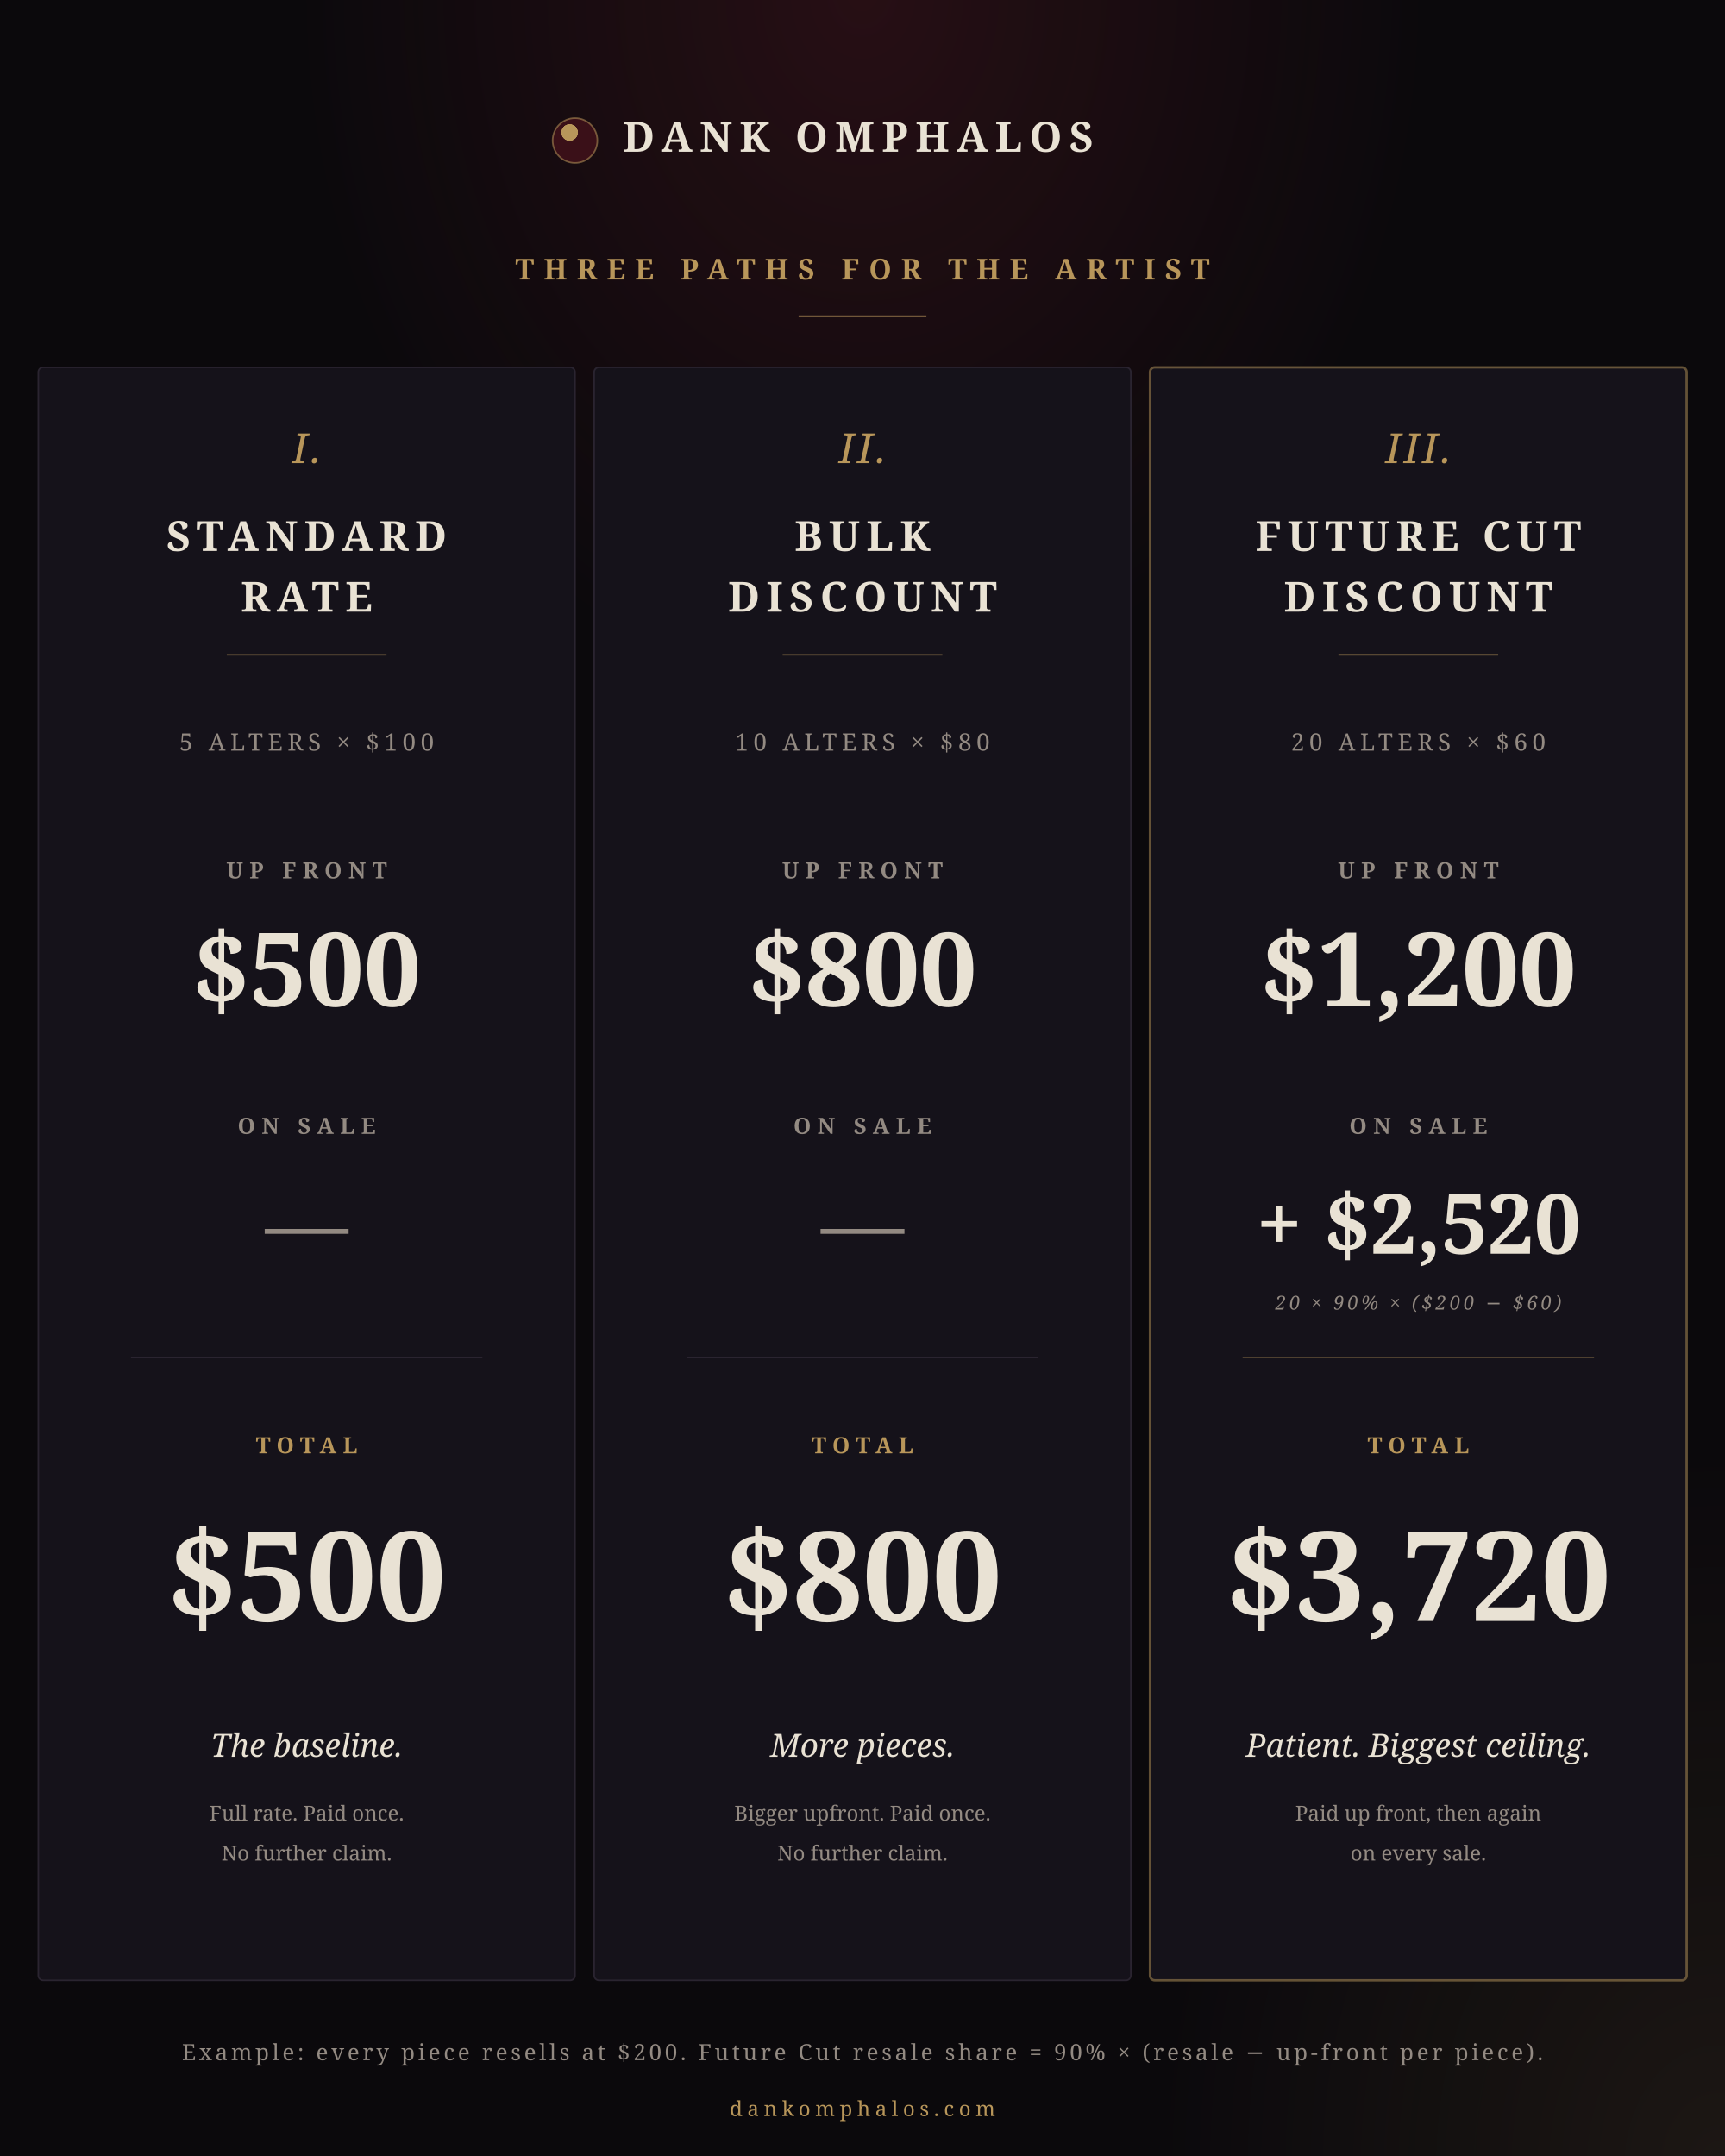
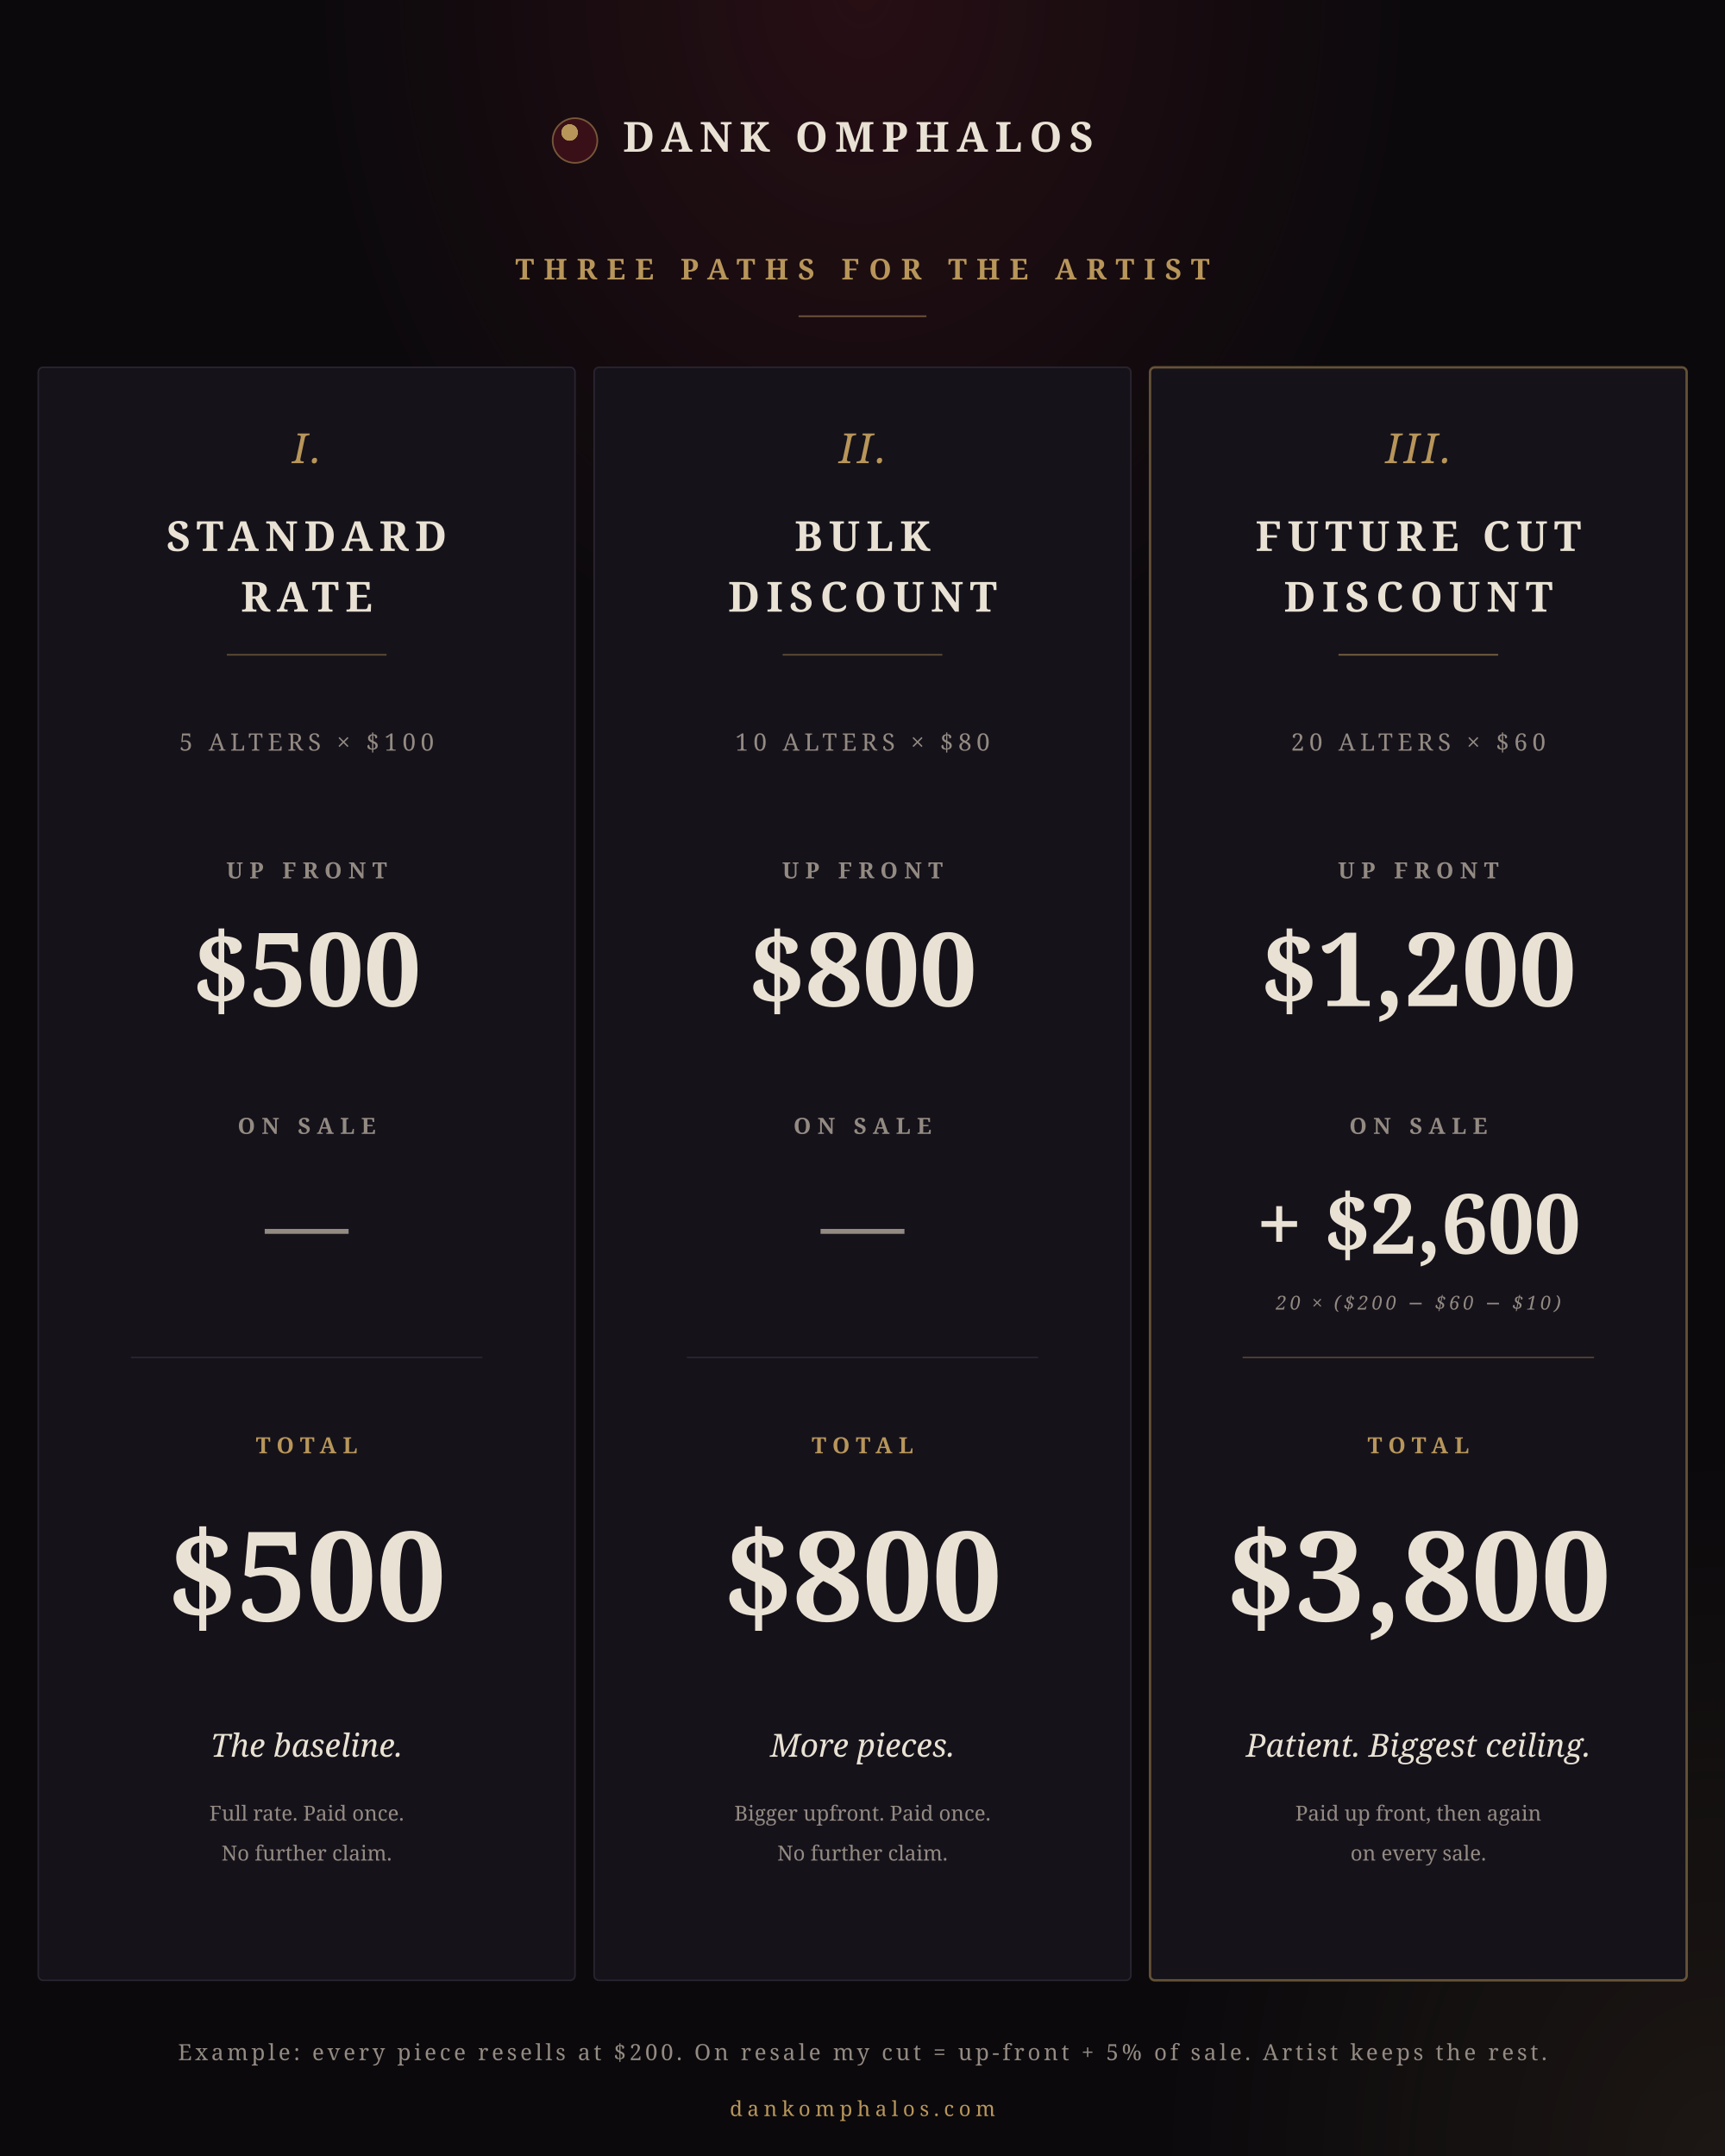
<svg xmlns="http://www.w3.org/2000/svg" viewBox="0 0 1080 1350" role="img" aria-label="Dank Omphalos — Three paths for the artist with example calculations">
  <defs>
    <radialGradient id="topGlow" cx="50%" cy="0%" r="55%">
      <stop offset="0%" stop-color="#8A2433" stop-opacity="0.22" />
      <stop offset="60%" stop-color="#8A2433" stop-opacity="0" />
    </radialGradient>
    <radialGradient id="botGlow" cx="100%" cy="100%" r="55%">
      <stop offset="0%" stop-color="#B8965A" stop-opacity="0.10" />
      <stop offset="60%" stop-color="#B8965A" stop-opacity="0" />
    </radialGradient>
    <radialGradient id="mark" cx="38%" cy="32%" r="60%">
      <stop offset="0%" stop-color="#B8965A" />
      <stop offset="30%" stop-color="#B8965A" />
      <stop offset="32%" stop-color="#3A1018" />
      <stop offset="100%" stop-color="#3A1018" />
    </radialGradient>
  </defs>
  <rect width="1080" height="1350" fill="#0B090C" />
  <rect width="1080" height="1350" fill="url(#topGlow)" />
  <rect width="1080" height="1350" fill="url(#botGlow)" />
  <g transform="translate(540 95)" font-family="Georgia, serif">
    <circle cx="-180" cy="-7" r="14" fill="url(#mark)" stroke="#B8965A" stroke-opacity="0.55" stroke-width="1" />
    <text x="-150" y="0" text-anchor="start" font-size="26" font-weight="700" letter-spacing="4.5" fill="#E9E2D4">DANK OMPHALOS</text>
  </g>
  <text x="540" y="175" text-anchor="middle" font-family="Georgia, serif" font-size="18" letter-spacing="6" fill="#B8965A" font-weight="700">THREE PATHS FOR THE ARTIST</text>
  <line x1="500" y1="198" x2="580" y2="198" stroke="#B8965A" stroke-opacity="0.55" stroke-width="1" />
  <g transform="translate(24 230)" font-family="Georgia, serif">
    <rect width="336" height="1010" fill="#15121A" stroke="#2A2430" stroke-width="1" rx="3" />
    <text x="168" y="60" text-anchor="middle" font-style="italic" font-size="26" fill="#B8965A" letter-spacing="2">I.</text>
    <text x="168" y="115" text-anchor="middle" font-weight="700" font-size="26" fill="#E9E2D4" letter-spacing="4">STANDARD</text>
    <text x="168" y="153" text-anchor="middle" font-weight="700" font-size="26" fill="#E9E2D4" letter-spacing="4">RATE</text>
    <line x1="118" y1="180" x2="218" y2="180" stroke="#B8965A" stroke-opacity="0.45" stroke-width="1" />
    <text x="168" y="240" text-anchor="middle" font-size="15" letter-spacing="3" fill="#938A82">5 ALTERS × $100</text>
    <text x="168" y="320" text-anchor="middle" font-size="14" letter-spacing="4" fill="#938A82" font-weight="600">UP FRONT</text>
    <text x="168" y="400" text-anchor="middle" font-size="64" fill="#E9E2D4" font-weight="600">$500</text>
    <text x="168" y="480" text-anchor="middle" font-size="14" letter-spacing="4" fill="#938A82" font-weight="600">ON SALE</text>
    <text x="168" y="555" text-anchor="middle" font-size="52" fill="#938A82">—</text>
    <line x1="58" y1="620" x2="278" y2="620" stroke="#2A2430" stroke-width="1" />
    <text x="168" y="680" text-anchor="middle" font-size="14" letter-spacing="4" fill="#B8965A" font-weight="700">TOTAL</text>
    <text x="168" y="785" text-anchor="middle" font-size="78" fill="#E9E2D4" font-weight="700">$500</text>
    <text x="168" y="870" text-anchor="middle" font-style="italic" font-size="20" fill="#E9E2D4">The baseline.</text>
    <text x="168" y="910" text-anchor="middle" font-size="13" fill="#938A82">Full rate. Paid once.</text>
    <text x="168" y="935" text-anchor="middle" font-size="13" fill="#938A82">No further claim.</text>
  </g>
  <g transform="translate(372 230)" font-family="Georgia, serif">
    <rect width="336" height="1010" fill="#15121A" stroke="#2A2430" stroke-width="1" rx="3" />
    <text x="168" y="60" text-anchor="middle" font-style="italic" font-size="26" fill="#B8965A" letter-spacing="2">II.</text>
    <text x="168" y="115" text-anchor="middle" font-weight="700" font-size="26" fill="#E9E2D4" letter-spacing="4">BULK</text>
    <text x="168" y="153" text-anchor="middle" font-weight="700" font-size="26" fill="#E9E2D4" letter-spacing="4">DISCOUNT</text>
    <line x1="118" y1="180" x2="218" y2="180" stroke="#B8965A" stroke-opacity="0.45" stroke-width="1" />
    <text x="168" y="240" text-anchor="middle" font-size="15" letter-spacing="3" fill="#938A82">10 ALTERS × $80</text>
    <text x="168" y="320" text-anchor="middle" font-size="14" letter-spacing="4" fill="#938A82" font-weight="600">UP FRONT</text>
    <text x="168" y="400" text-anchor="middle" font-size="64" fill="#E9E2D4" font-weight="600">$800</text>
    <text x="168" y="480" text-anchor="middle" font-size="14" letter-spacing="4" fill="#938A82" font-weight="600">ON SALE</text>
    <text x="168" y="555" text-anchor="middle" font-size="52" fill="#938A82">—</text>
    <line x1="58" y1="620" x2="278" y2="620" stroke="#2A2430" stroke-width="1" />
    <text x="168" y="680" text-anchor="middle" font-size="14" letter-spacing="4" fill="#B8965A" font-weight="700">TOTAL</text>
    <text x="168" y="785" text-anchor="middle" font-size="78" fill="#E9E2D4" font-weight="700">$800</text>
    <text x="168" y="870" text-anchor="middle" font-style="italic" font-size="20" fill="#E9E2D4">More pieces.</text>
    <text x="168" y="910" text-anchor="middle" font-size="13" fill="#938A82">Bigger upfront. Paid once.</text>
    <text x="168" y="935" text-anchor="middle" font-size="13" fill="#938A82">No further claim.</text>
  </g>
  <g transform="translate(720 230)" font-family="Georgia, serif">
    <rect width="336" height="1010" fill="#15121A" stroke="#B8965A" stroke-opacity="0.5" stroke-width="1.5" rx="3" />
    <text x="168" y="60" text-anchor="middle" font-style="italic" font-size="26" fill="#B8965A" letter-spacing="2">III.</text>
    <text x="168" y="115" text-anchor="middle" font-weight="700" font-size="26" fill="#E9E2D4" letter-spacing="4">FUTURE CUT</text>
    <text x="168" y="153" text-anchor="middle" font-weight="700" font-size="26" fill="#E9E2D4" letter-spacing="4">DISCOUNT</text>
    <line x1="118" y1="180" x2="218" y2="180" stroke="#B8965A" stroke-opacity="0.6" stroke-width="1" />
    <text x="168" y="240" text-anchor="middle" font-size="15" letter-spacing="3" fill="#938A82">20 ALTERS × $60</text>
    <text x="168" y="320" text-anchor="middle" font-size="14" letter-spacing="4" fill="#938A82" font-weight="600">UP FRONT</text>
    <text x="168" y="400" text-anchor="middle" font-size="64" fill="#E9E2D4" font-weight="600">$1,200</text>
    <text x="168" y="480" text-anchor="middle" font-size="14" letter-spacing="4" fill="#938A82" font-weight="600">ON SALE</text>
-     <text x="168" y="555" text-anchor="middle" font-size="52" fill="#E9E2D4" font-weight="600">+ $2,520</text>
-     <text x="168" y="590" text-anchor="middle" font-size="12" letter-spacing="2" fill="#938A82" font-style="italic">20 × 90% × ($200 − $60)</text>
+     <text x="168" y="555" text-anchor="middle" font-size="52" fill="#E9E2D4" font-weight="600">+ $2,600</text>
+     <text x="168" y="590" text-anchor="middle" font-size="12" letter-spacing="2" fill="#938A82" font-style="italic">20 × ($200 − $60 − $10)</text>
    <line x1="58" y1="620" x2="278" y2="620" stroke="#B8965A" stroke-opacity="0.35" stroke-width="1" />
    <text x="168" y="680" text-anchor="middle" font-size="14" letter-spacing="4" fill="#B8965A" font-weight="700">TOTAL</text>
-     <text x="168" y="785" text-anchor="middle" font-size="78" fill="#E9E2D4" font-weight="700">$3,720</text>
+     <text x="168" y="785" text-anchor="middle" font-size="78" fill="#E9E2D4" font-weight="700">$3,800</text>
    <text x="168" y="870" text-anchor="middle" font-style="italic" font-size="20" fill="#E9E2D4">Patient. Biggest ceiling.</text>
    <text x="168" y="910" text-anchor="middle" font-size="13" fill="#938A82">Paid up front, then again</text>
    <text x="168" y="935" text-anchor="middle" font-size="13" fill="#938A82">on every sale.</text>
  </g>
-   <text x="540" y="1290" text-anchor="middle" font-family="Georgia, serif" font-size="14" letter-spacing="2" fill="#938A82">Example: every piece resells at $200. Future Cut resale share = 90% × (resale − up-front per piece).</text>
+   <text x="540" y="1290" text-anchor="middle" font-family="Georgia, serif" font-size="14" letter-spacing="2" fill="#938A82">Example: every piece resells at $200. On resale my cut = up-front + 5% of sale. Artist keeps the rest.</text>
  <text x="540" y="1325" text-anchor="middle" font-family="Georgia, serif" font-size="13" letter-spacing="3" fill="#B8965A">dankomphalos.com</text>
</svg>
